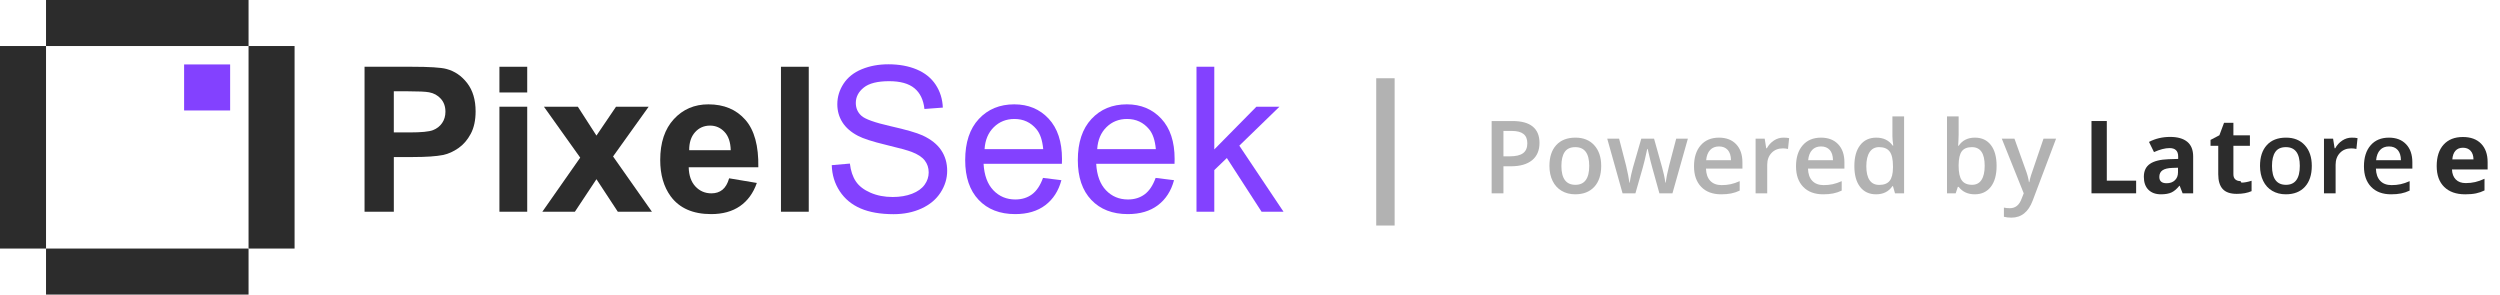
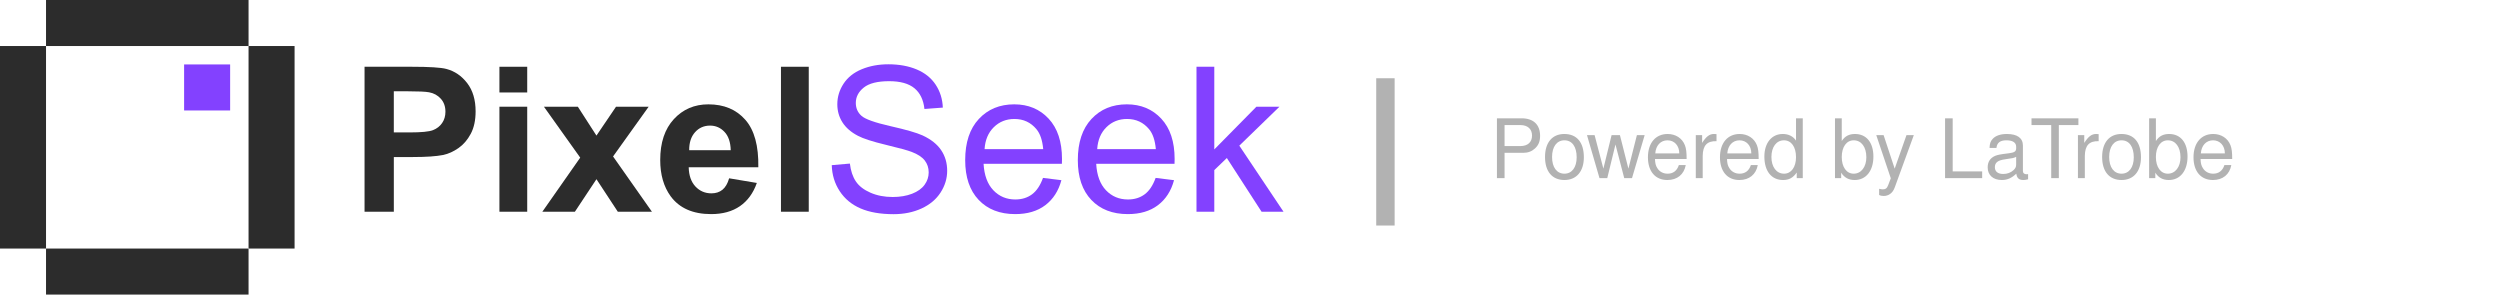
<svg xmlns="http://www.w3.org/2000/svg" id="Layer_1" version="1.1" viewBox="0 0 271.576 32">
  <defs>
    <style>
      .st0 {
        fill: #2c2c2c;
      }

      .st1 {
        isolation: isolate;
      }

      .st2 {
        fill: #8341ff;
      }

      .st3 {
        fill: #b2b2b2;
      }
    </style>
  </defs>
  <g id="Group_50">
    <g id="Powered_by_LaTrobe" class="st1">
-       <g class="st1">
-         <path class="st3" d="M167.236,15.522c0,.82-.27,1.448-.807,1.885-.537.438-1.301.656-2.293.656h-.816v2.938h-1.283v-7.853h2.261c.981,0,1.716.2,2.205.602.488.401.733.992.733,1.772ZM163.32,16.983h.682c.659,0,1.143-.114,1.451-.344.308-.229.461-.587.461-1.074,0-.451-.137-.788-.413-1.01s-.706-.333-1.289-.333h-.892v2.761Z" />
-         <path class="st3" d="M173.939,18.02c0,.97-.25,1.728-.747,2.271s-1.19.816-2.079.816c-.555,0-1.045-.125-1.471-.376-.427-.251-.754-.61-.983-1.079-.229-.47-.344-1.014-.344-1.633,0-.964.247-1.716.741-2.256.494-.541,1.19-.812,2.09-.812.859,0,1.539.276,2.041.83.501.553.752,1.299.752,2.237ZM169.615,18.02c0,1.371.507,2.057,1.52,2.057,1.003,0,1.504-.686,1.504-2.057,0-1.357-.504-2.036-1.514-2.036-.53,0-.914.176-1.152.526s-.357.854-.357,1.51Z" />
-         <path class="st3" d="M180.261,21l-.769-2.771c-.093-.294-.261-.976-.504-2.047h-.049c-.207.967-.373,1.653-.494,2.058l-.789,2.761h-1.396l-1.666-5.94h1.289l.758,2.927c.172.724.293,1.344.365,1.859h.032c.036-.262.091-.562.163-.9.074-.338.138-.592.191-.76l.902-3.126h1.386l.876,3.126c.053.176.121.444.201.806s.128.643.143.843h.043c.053-.439.179-1.056.375-1.848l.769-2.927h1.268l-1.676,5.94h-1.418Z" />
-         <path class="st3" d="M186.969,21.108c-.924,0-1.646-.27-2.167-.809-.521-.539-.781-1.281-.781-2.227,0-.97.241-1.732.726-2.287.482-.556,1.146-.833,1.992-.833.784,0,1.404.238,1.858.714.454.477.683,1.132.683,1.967v.682h-3.959c.018.576.174,1.02.467,1.329.294.31.707.465,1.241.465.351,0,.678-.033.98-.1.302-.066.628-.176.975-.33v1.026c-.308.146-.62.25-.935.311-.314.062-.675.092-1.08.092ZM186.738,15.908c-.4,0-.723.127-.964.381-.242.255-.386.625-.433,1.112h2.696c-.007-.49-.126-.862-.354-1.114-.229-.253-.545-.379-.945-.379Z" />
-         <path class="st3" d="M193.727,14.952c.254,0,.463.018.628.054l-.124,1.176c-.179-.043-.365-.064-.559-.064-.504,0-.914.165-1.227.494-.313.33-.471.758-.471,1.284v3.104h-1.262v-5.94h.988l.166,1.048h.064c.197-.355.454-.636.771-.844.316-.208.658-.312,1.023-.312Z" />
-         <path class="st3" d="M198.05,21.108c-.924,0-1.646-.27-2.167-.809s-.781-1.281-.781-2.227c0-.97.241-1.732.725-2.287.483-.556,1.147-.833,1.992-.833.785,0,1.404.238,1.859.714.454.477.682,1.132.682,1.967v.682h-3.959c.019.576.174,1.02.468,1.329s.707.465,1.241.465c.351,0,.678-.033.98-.1.302-.066.627-.176.975-.33v1.026c-.309.146-.62.25-.936.311-.314.062-.674.092-1.079.092ZM197.818,15.908c-.4,0-.723.127-.963.381-.242.255-.387.625-.434,1.112h2.697c-.008-.49-.126-.862-.355-1.114-.229-.253-.544-.379-.945-.379Z" />
-         <path class="st3" d="M203.797,21.108c-.741,0-1.319-.269-1.734-.806-.416-.537-.623-1.291-.623-2.261,0-.975.21-1.732.631-2.275.42-.542,1.004-.813,1.748-.813.781,0,1.375.288,1.783.864h.064c-.061-.426-.092-.762-.092-1.01v-2.164h1.268v8.357h-.988l-.22-.779h-.06c-.404.592-.996.887-1.777.887ZM204.135,20.087c.52,0,.897-.146,1.134-.438s.358-.766.365-1.421v-.178c0-.748-.122-1.279-.365-1.595s-.625-.473-1.144-.473c-.444,0-.787.18-1.026.54-.239.359-.36.873-.36,1.539,0,.658.117,1.16.35,1.506s.582.519,1.047.519Z" />
-         <path class="st3" d="M214.539,14.952c.741,0,1.318.269,1.732.806s.62,1.291.62,2.262c0,.974-.21,1.731-.628,2.274-.42.542-1.002.813-1.746.813-.752,0-1.336-.271-1.751-.811h-.086l-.231.703h-.945v-8.357h1.263v1.987c0,.146-.007.365-.021.655s-.024.475-.032.553h.054c.401-.59.991-.886,1.772-.886ZM214.211,15.984c-.508,0-.874.149-1.098.448-.225.299-.34.8-.347,1.502v.086c0,.723.114,1.246.344,1.57s.604.486,1.122.486c.448,0,.787-.178,1.018-.531.232-.355.348-.867.348-1.537,0-1.35-.463-2.024-1.387-2.024Z" />
-         <path class="st3" d="M217.455,15.06h1.375l1.209,3.368c.183.479.305.931.365,1.354h.043c.032-.197.092-.437.178-.718s.54-1.615,1.363-4.004h1.365l-2.541,6.729c-.462,1.236-1.232,1.854-2.31,1.854-.279,0-.552-.03-.816-.092v-.998c.19.043.406.064.649.064.609,0,1.037-.354,1.284-1.059l.22-.559-2.385-5.94Z" />
-       </g>
-       <g class="st1">
-         <path class="st0" d="M227.199,21v-7.853h1.664v6.478h3.186v1.375h-4.85Z" />
-         <path class="st0" d="M237.098,21l-.316-.816h-.043c-.276.348-.561.588-.852.723-.292.134-.672.201-1.142.201-.577,0-1.03-.165-1.361-.494s-.497-.799-.497-1.407c0-.638.223-1.107.669-1.41.445-.303,1.118-.47,2.017-.502l1.042-.032v-.264c0-.608-.312-.912-.935-.912-.48,0-1.044.145-1.691.435l-.543-1.106c.691-.361,1.457-.543,2.299-.543.806,0,1.424.176,1.854.527.43.351.645.884.645,1.6v4.002h-1.145ZM236.614,18.218l-.634.021c-.477.015-.83.101-1.063.258s-.349.397-.349.72c0,.458.263.688.789.688.376,0,.677-.107.901-.322.226-.215.339-.5.339-.854v-.511Z" />
-         <path class="st0" d="M243.484,19.839c.308,0,.677-.067,1.106-.203v1.128c-.438.196-.976.295-1.611.295-.702,0-1.213-.178-1.531-.531-.319-.354-.479-.887-.479-1.596v-3.094h-.838v-.64l.963-.505.505-1.354h1.016v1.364h1.794v1.134h-1.794v3.094c0,.251.07.437.21.559s.325.183.559.183Z" />
-         <path class="st0" d="M251.131,18.02c0,.97-.25,1.728-.747,2.271-.498.545-1.19.816-2.079.816-.556,0-1.046-.125-1.472-.376s-.754-.61-.982-1.079c-.229-.47-.345-1.014-.345-1.633,0-.964.247-1.716.742-2.256.493-.541,1.19-.812,2.089-.812.859,0,1.54.276,2.041.83.502.553.753,1.299.753,2.237ZM246.807,18.02c0,1.371.506,2.057,1.52,2.057,1.002,0,1.503-.686,1.503-2.057,0-1.357-.504-2.036-1.514-2.036-.529,0-.913.176-1.151.526-.239.351-.357.854-.357,1.51Z" />
-         <path class="st0" d="M255.471,14.952c.255,0,.464.018.629.054l-.124,1.176c-.18-.043-.366-.064-.56-.064-.504,0-.913.165-1.227.494-.314.33-.471.758-.471,1.284v3.104h-1.263v-5.94h.989l.166,1.048h.064c.196-.355.454-.636.771-.844.317-.208.659-.312,1.024-.312Z" />
-         <path class="st0" d="M259.745,21.108c-.924,0-1.646-.27-2.167-.809-.521-.539-.781-1.281-.781-2.227,0-.97.241-1.732.725-2.287.483-.556,1.147-.833,1.992-.833.785,0,1.404.238,1.859.714.454.477.682,1.132.682,1.967v.682h-3.959c.018.576.174,1.02.468,1.329.294.31.707.465,1.24.465.352,0,.679-.033.98-.1.303-.066.628-.176.976-.33v1.026c-.309.146-.62.25-.936.311-.314.062-.675.092-1.08.092ZM259.515,15.908c-.4,0-.722.127-.963.381-.242.255-.387.625-.434,1.112h2.696c-.007-.49-.125-.862-.354-1.114-.229-.253-.544-.379-.945-.379Z" />
-         <path class="st0" d="M267.783,21.108c-.967,0-1.723-.267-2.268-.801-.544-.533-.816-1.289-.816-2.266,0-1.007.252-1.784.756-2.334.502-.55,1.197-.824,2.086-.824.849,0,1.51.241,1.982.725s.709,1.151.709,2.004v.795h-3.873c.018.465.156.828.414,1.09s.619.393,1.084.393c.362,0,.704-.038,1.026-.113s.659-.195,1.01-.359v1.268c-.286.143-.593.249-.919.319-.325.069-.723.104-1.191.104ZM267.552,16.048c-.347,0-.62.11-.816.33-.196.221-.31.533-.339.938h2.299c-.007-.404-.112-.717-.316-.938-.204-.22-.48-.33-.827-.33Z" />
-       </g>
+       <text class="st3" x="161.8" y="19.35" font-family="'Helvetica Neue', Helvetica, Arial, sans-serif" font-size="8.9px" font-weight="500">Powered by LaTrobe</text>
    </g>
    <g id="Line_9">
      <rect class="st3" x="149.5" y="8.5" width="2" height="16" />
    </g>
    <g id="Group_49">
      <g id="Rectangle_160">
        <rect class="st0" y="5" width="5" height="22" />
      </g>
      <g id="Rectangle_161">
        <rect class="st0" x="27" y="5" width="5" height="22" />
      </g>
      <g id="Rectangle_162">
        <rect class="st0" x="5" y="0" width="22" height="5" />
      </g>
      <g id="Rectangle_163">
        <rect class="st0" x="5" y="27" width="22" height="5" />
      </g>
      <g id="Rectangle_164">
        <rect class="st2" x="20" y="7" width="5" height="5" />
      </g>
      <g id="PixelSeek" class="st1">
        <g class="st1">
          <path class="st0" d="M39.601,23V7.252h5.103c1.934,0,3.194.079,3.781.236.902.236,1.658.75,2.267,1.541.608.792.913,1.814.913,3.067,0,.967-.176,1.779-.526,2.438-.351.659-.797,1.176-1.337,1.553-.541.375-1.09.624-1.649.746-.759.15-1.858.226-3.298.226h-2.073v5.94h-3.18ZM42.78,9.916v4.469h1.74c1.253,0,2.091-.082,2.514-.247.422-.165.753-.423.994-.773.24-.351.36-.759.36-1.225,0-.573-.168-1.046-.505-1.418-.337-.372-.763-.605-1.278-.698-.38-.071-1.143-.107-2.288-.107h-1.536Z" />
          <path class="st0" d="M54.253,10.045v-2.793h3.019v2.793h-3.019ZM54.253,23v-11.408h3.019v11.408h-3.019Z" />
          <path class="st0" d="M58.915,23l4.114-5.876-3.942-5.532h3.685l2.02,3.137,2.127-3.137h3.545l-3.867,5.403,4.222,6.005h-3.706l-2.32-3.534-2.342,3.534h-3.534Z" />
          <path class="st0" d="M79.207,19.369l3.008.505c-.387,1.103-.998,1.942-1.832,2.519-.834.577-1.878.865-3.131.865-1.984,0-3.452-.648-4.404-1.944-.752-1.038-1.128-2.349-1.128-3.932,0-1.891.494-3.371,1.482-4.442.988-1.07,2.238-1.605,3.749-1.605,1.697,0,3.036.561,4.018,1.682.981,1.12,1.45,2.837,1.407,5.15h-7.562c.021.896.265,1.592.73,2.09.465.497,1.045.746,1.74.746.473,0,.87-.129,1.192-.387s.565-.673.73-1.246ZM79.379,16.319c-.021-.874-.247-1.538-.677-1.992-.43-.455-.953-.683-1.568-.683-.659,0-1.203.24-1.633.72s-.641,1.132-.634,1.955h4.512Z" />
          <path class="st0" d="M84.836,23V7.252h3.019v15.748h-3.019Z" />
        </g>
        <g class="st1">
          <path class="st2" d="M90.357,17.941l1.966-.172c.093.788.31,1.435.65,1.938.34.506.868.914,1.584,1.225.716.312,1.521.468,2.417.468.795,0,1.497-.118,2.105-.354.608-.236,1.062-.561,1.359-.973.297-.411.446-.86.446-1.348,0-.494-.144-.926-.43-1.295-.287-.368-.759-.678-1.418-.929-.423-.165-1.357-.421-2.804-.769-1.447-.347-2.46-.675-3.04-.982-.752-.394-1.312-.883-1.681-1.467-.369-.583-.553-1.236-.553-1.96,0-.795.226-1.538.677-2.229.451-.69,1.11-1.215,1.977-1.573.866-.358,1.83-.537,2.89-.537,1.167,0,2.197.188,3.088.563.892.377,1.577.93,2.057,1.66.479.73.737,1.558.773,2.481l-1.998.15c-.107-.995-.471-1.747-1.09-2.256-.62-.509-1.535-.763-2.745-.763-1.261,0-2.179.23-2.755.693-.577.461-.865,1.019-.865,1.67,0,.565.204,1.031.612,1.396.401.365,1.448.739,3.142,1.123,1.693.383,2.855.718,3.486,1.004.917.423,1.593.958,2.03,1.605.437.648.655,1.396.655,2.24,0,.838-.24,1.627-.72,2.369-.48.74-1.169,1.317-2.068,1.729-.899.412-1.911.618-3.035.618-1.425,0-2.62-.208-3.583-.623-.963-.415-1.719-1.04-2.267-1.874-.548-.835-.836-1.778-.865-2.831Z" />
          <path class="st2" d="M113.303,19.326l1.998.247c-.315,1.167-.899,2.073-1.751,2.718-.853.645-1.941.967-3.266.967-1.669,0-2.992-.514-3.969-1.541-.978-1.028-1.466-2.47-1.466-4.324,0-1.919.494-3.409,1.482-4.469s2.27-1.59,3.846-1.59c1.525,0,2.771.52,3.738,1.558s1.45,2.499,1.45,4.383c0,.114-.004.286-.011.516h-8.508c.071,1.253.426,2.213,1.063,2.879.637.666,1.432.999,2.385.999.709,0,1.314-.187,1.815-.559.501-.372.898-.967,1.192-1.783ZM106.954,16.2h6.37c-.086-.96-.33-1.68-.73-2.159-.616-.745-1.415-1.117-2.396-1.117-.888,0-1.635.297-2.24.892-.605.595-.94,1.39-1.004,2.385Z" />
          <path class="st2" d="M125.538,19.326l1.998.247c-.315,1.167-.899,2.073-1.751,2.718-.853.645-1.941.967-3.266.967-1.669,0-2.992-.514-3.969-1.541-.978-1.028-1.466-2.47-1.466-4.324,0-1.919.494-3.409,1.482-4.469s2.27-1.59,3.846-1.59c1.525,0,2.771.52,3.738,1.558s1.45,2.499,1.45,4.383c0,.114-.004.286-.011.516h-8.508c.071,1.253.426,2.213,1.063,2.879.637.666,1.432.999,2.385.999.709,0,1.314-.187,1.815-.559.501-.372.898-.967,1.192-1.783ZM119.189,16.2h6.37c-.086-.96-.33-1.68-.73-2.159-.616-.745-1.415-1.117-2.396-1.117-.888,0-1.635.297-2.24.892-.605.595-.94,1.39-1.004,2.385Z" />
          <path class="st2" d="M129.975,23V7.252h1.934v8.98l4.576-4.641h2.503l-4.361,4.232,4.802,7.176h-2.385l-3.771-5.833-1.364,1.311v4.522h-1.934Z" />
        </g>
      </g>
    </g>
  </g>
</svg>
